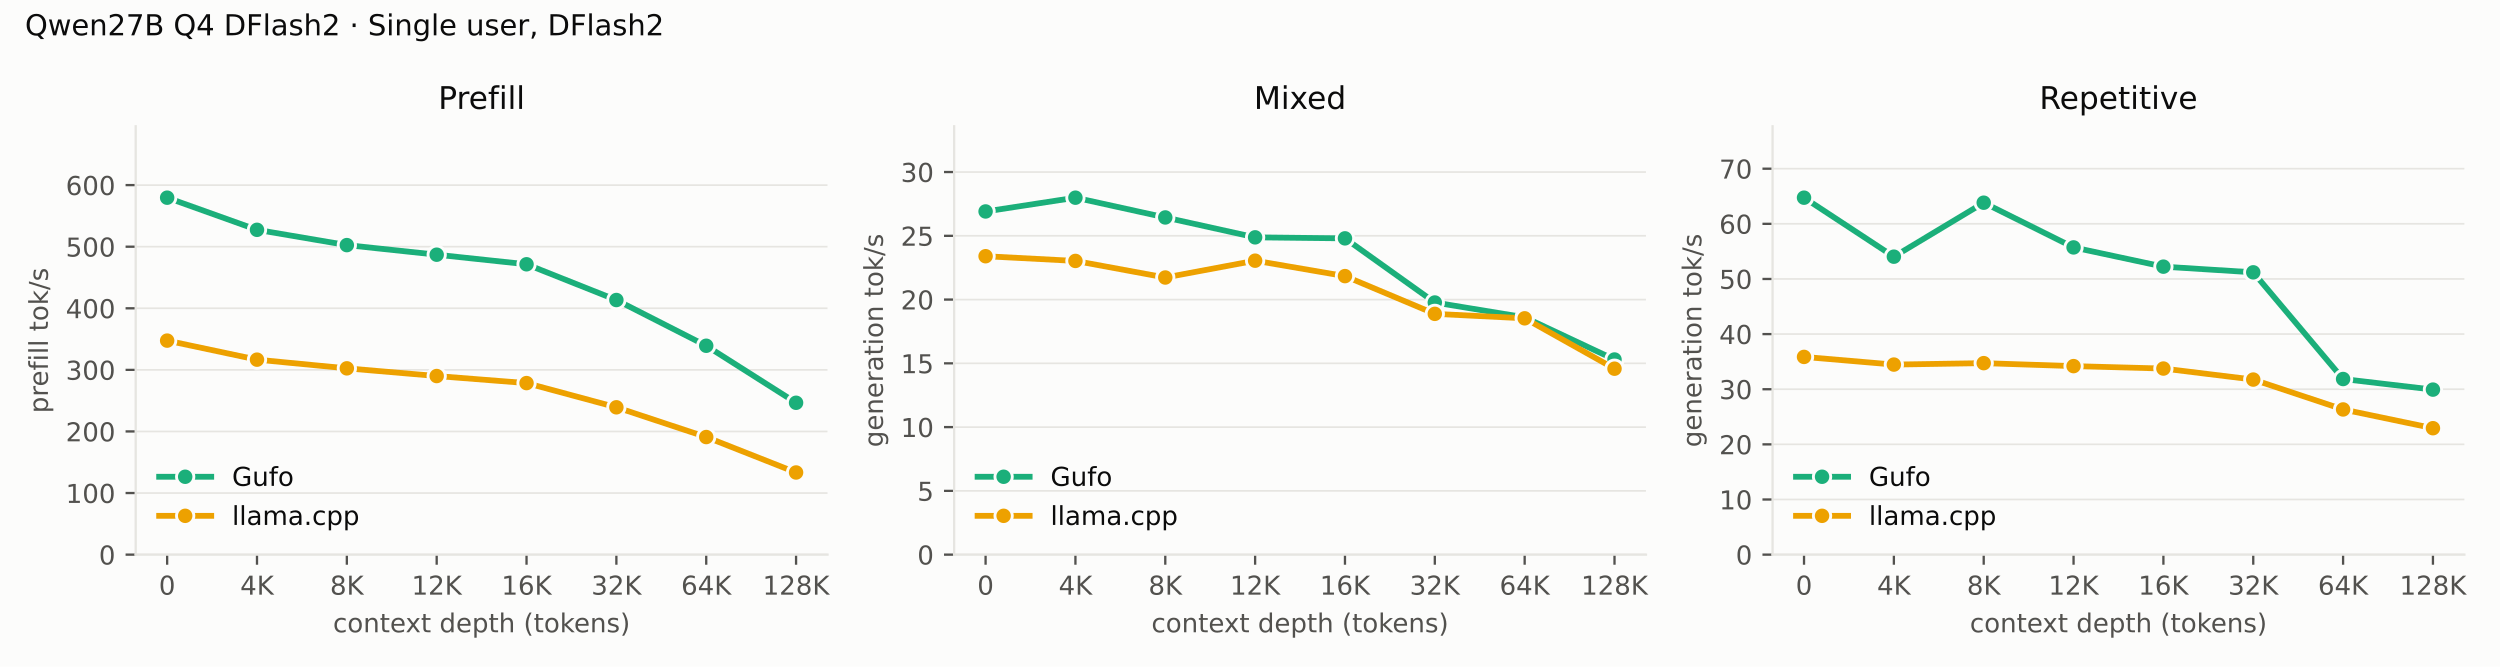
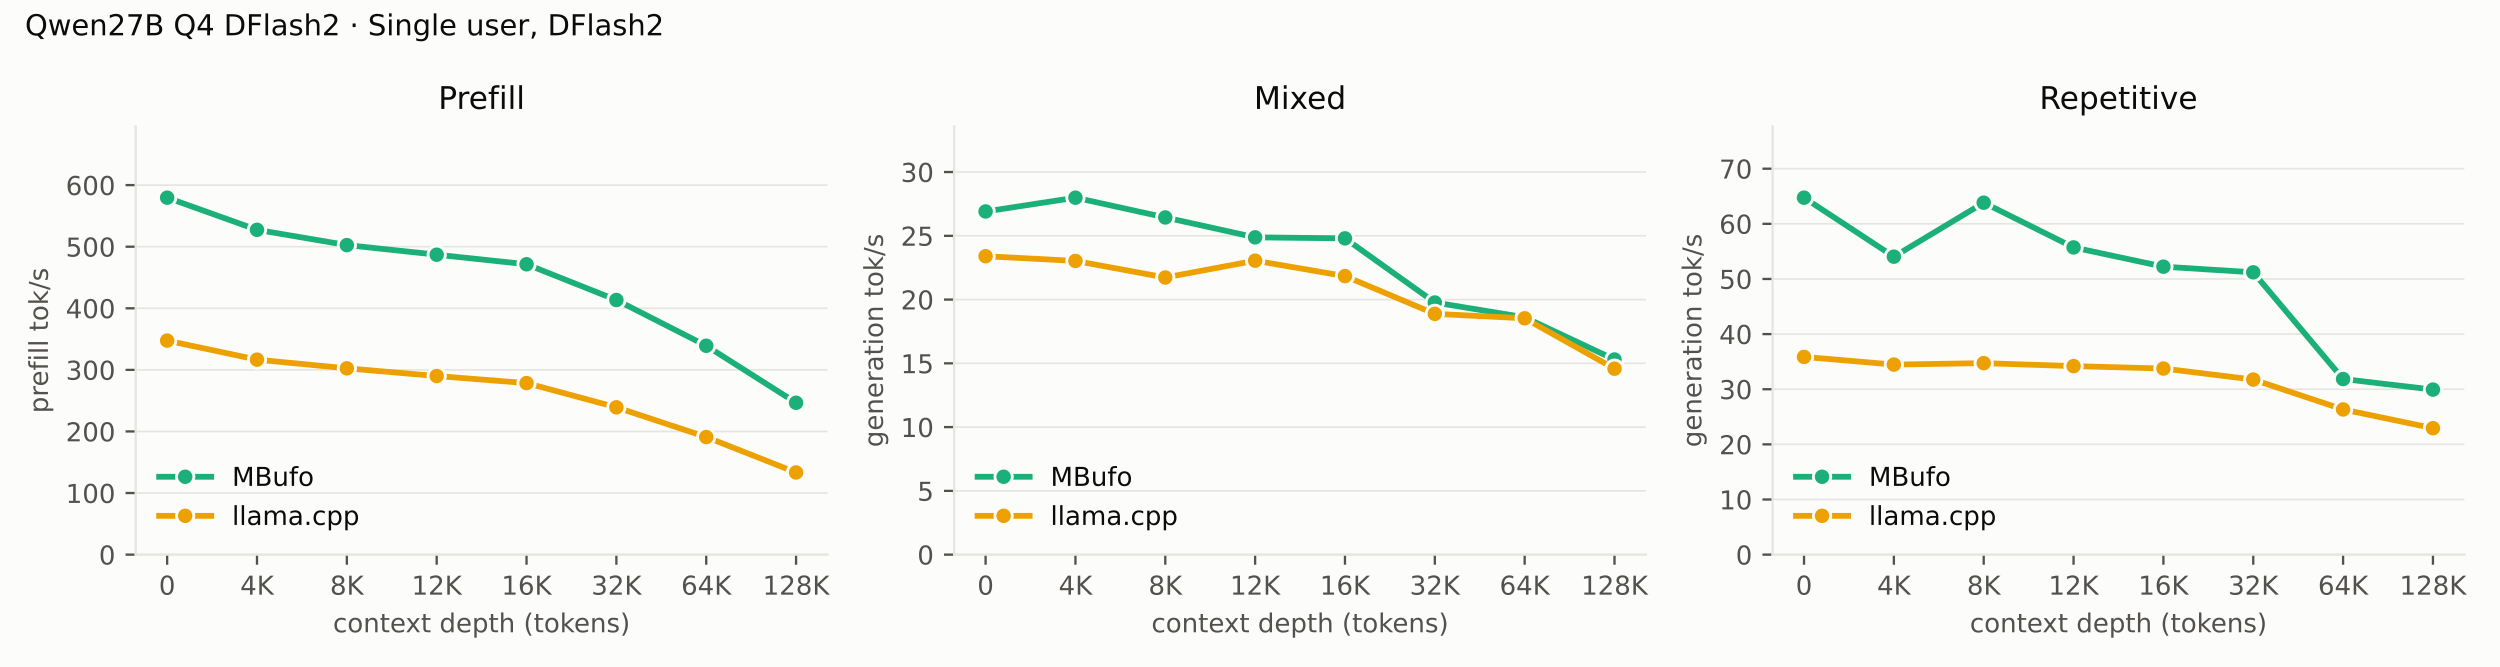
<svg xmlns="http://www.w3.org/2000/svg" xmlns:xlink="http://www.w3.org/1999/xlink" width="864pt" height="230.4pt" viewBox="0 0 864 230.4" version="1.1">
  <defs>
    <style type="text/css">*{stroke-linejoin: round; stroke-linecap: butt}</style>
  </defs>
  <g id="figure_1">
    <g id="patch_1">
      <path d="M 0 230.4 L 864 230.4 L 864 0 L 0 0 z " style="fill: #fcfcfb" />
    </g>
    <g id="axes_1">
      <g id="patch_2">
        <path d="M 46.899 191.679 L 285.989 191.679 L 285.989 43.647 L 46.899 43.647 z " style="fill: #fcfcfb" />
      </g>
      <g id="matplotlib.axis_1">
        <g id="xtick_1">
          <g id="line2d_1">
            <defs>
              <path id="m1ebf051f68" d="M 0 0 L 0 3.5 " style="stroke: #52514e; stroke-width: 0.8" />
            </defs>
            <g>
              <use xlink:href="#m1ebf051f68" x="57.767" y="191.679" style="fill: #52514e; stroke: #52514e; stroke-width: 0.8" />
            </g>
          </g>
          <g id="text_1">
            <text style="font-size: 9px; font-family: 'DejaVu Sans', 'Bitstream Vera Sans', 'Computer Modern Sans Serif', 'Lucida Grande', 'Verdana', 'Geneva', 'Lucid', 'Arial', 'Helvetica', 'Avant Garde', sans-serif; text-anchor: middle; fill: #52514e" x="57.767" y="205.517" transform="rotate(-0 57.76716 205.5172)">0</text>
          </g>
        </g>
        <g id="xtick_2">
          <g id="line2d_2">
            <g>
              <use xlink:href="#m1ebf051f68" x="88.818" y="191.679" style="fill: #52514e; stroke: #52514e; stroke-width: 0.8" />
            </g>
          </g>
          <g id="text_2">
            <text style="font-size: 9px; font-family: 'DejaVu Sans', 'Bitstream Vera Sans', 'Computer Modern Sans Serif', 'Lucida Grande', 'Verdana', 'Geneva', 'Lucid', 'Arial', 'Helvetica', 'Avant Garde', sans-serif; text-anchor: middle; fill: #52514e" x="88.818" y="205.517" transform="rotate(-0 88.81775 205.5172)">4K</text>
          </g>
        </g>
        <g id="xtick_3">
          <g id="line2d_3">
            <g>
              <use xlink:href="#m1ebf051f68" x="119.868" y="191.679" style="fill: #52514e; stroke: #52514e; stroke-width: 0.8" />
            </g>
          </g>
          <g id="text_3">
            <text style="font-size: 9px; font-family: 'DejaVu Sans', 'Bitstream Vera Sans', 'Computer Modern Sans Serif', 'Lucida Grande', 'Verdana', 'Geneva', 'Lucid', 'Arial', 'Helvetica', 'Avant Garde', sans-serif; text-anchor: middle; fill: #52514e" x="119.868" y="205.517" transform="rotate(-0 119.8683 205.5172)">8K</text>
          </g>
        </g>
        <g id="xtick_4">
          <g id="line2d_4">
            <g>
              <use xlink:href="#m1ebf051f68" x="150.919" y="191.679" style="fill: #52514e; stroke: #52514e; stroke-width: 0.8" />
            </g>
          </g>
          <g id="text_4">
            <text style="font-size: 9px; font-family: 'DejaVu Sans', 'Bitstream Vera Sans', 'Computer Modern Sans Serif', 'Lucida Grande', 'Verdana', 'Geneva', 'Lucid', 'Arial', 'Helvetica', 'Avant Garde', sans-serif; text-anchor: middle; fill: #52514e" x="150.919" y="205.517" transform="rotate(-0 150.9189 205.5172)">12K</text>
          </g>
        </g>
        <g id="xtick_5">
          <g id="line2d_5">
            <g>
              <use xlink:href="#m1ebf051f68" x="181.97" y="191.679" style="fill: #52514e; stroke: #52514e; stroke-width: 0.8" />
            </g>
          </g>
          <g id="text_5">
            <text style="font-size: 9px; font-family: 'DejaVu Sans', 'Bitstream Vera Sans', 'Computer Modern Sans Serif', 'Lucida Grande', 'Verdana', 'Geneva', 'Lucid', 'Arial', 'Helvetica', 'Avant Garde', sans-serif; text-anchor: middle; fill: #52514e" x="181.97" y="205.517" transform="rotate(-0 181.9695 205.5172)">16K</text>
          </g>
        </g>
        <g id="xtick_6">
          <g id="line2d_6">
            <g>
              <use xlink:href="#m1ebf051f68" x="213.02" y="191.679" style="fill: #52514e; stroke: #52514e; stroke-width: 0.8" />
            </g>
          </g>
          <g id="text_6">
            <text style="font-size: 9px; font-family: 'DejaVu Sans', 'Bitstream Vera Sans', 'Computer Modern Sans Serif', 'Lucida Grande', 'Verdana', 'Geneva', 'Lucid', 'Arial', 'Helvetica', 'Avant Garde', sans-serif; text-anchor: middle; fill: #52514e" x="213.02" y="205.517" transform="rotate(-0 213.0201 205.5172)">32K</text>
          </g>
        </g>
        <g id="xtick_7">
          <g id="line2d_7">
            <g>
              <use xlink:href="#m1ebf051f68" x="244.071" y="191.679" style="fill: #52514e; stroke: #52514e; stroke-width: 0.8" />
            </g>
          </g>
          <g id="text_7">
            <text style="font-size: 9px; font-family: 'DejaVu Sans', 'Bitstream Vera Sans', 'Computer Modern Sans Serif', 'Lucida Grande', 'Verdana', 'Geneva', 'Lucid', 'Arial', 'Helvetica', 'Avant Garde', sans-serif; text-anchor: middle; fill: #52514e" x="244.071" y="205.517" transform="rotate(-0 244.0707 205.5172)">64K</text>
          </g>
        </g>
        <g id="xtick_8">
          <g id="line2d_8">
            <g>
              <use xlink:href="#m1ebf051f68" x="275.121" y="191.679" style="fill: #52514e; stroke: #52514e; stroke-width: 0.8" />
            </g>
          </g>
          <g id="text_8">
            <text style="font-size: 9px; font-family: 'DejaVu Sans', 'Bitstream Vera Sans', 'Computer Modern Sans Serif', 'Lucida Grande', 'Verdana', 'Geneva', 'Lucid', 'Arial', 'Helvetica', 'Avant Garde', sans-serif; text-anchor: middle; fill: #52514e" x="275.121" y="205.517" transform="rotate(-0 275.1213 205.5172)">128K</text>
          </g>
        </g>
        <g id="text_9">
          <text style="font-size: 9px; font-family: 'DejaVu Sans', 'Bitstream Vera Sans', 'Computer Modern Sans Serif', 'Lucida Grande', 'Verdana', 'Geneva', 'Lucid', 'Arial', 'Helvetica', 'Avant Garde', sans-serif; text-anchor: middle; fill: #52514e" x="166.444" y="218.518" transform="rotate(-0 166.4442 218.5179)">context depth (tokens)</text>
        </g>
      </g>
      <g id="matplotlib.axis_2">
        <g id="ytick_1">
          <g id="line2d_9">
            <path d="M 46.899 191.679 L 285.989 191.679 " clip-path="url(#p4c463f2a1f)" style="fill: none; stroke: #e6e5e1; stroke-width: 0.6; stroke-linecap: square" />
          </g>
          <g id="line2d_10">
            <defs>
              <path id="m680e5b1e24" d="M 0 0 L -3.5 0 " style="stroke: #52514e; stroke-width: 0.8" />
            </defs>
            <g>
              <use xlink:href="#m680e5b1e24" x="46.899" y="191.679" style="fill: #52514e; stroke: #52514e; stroke-width: 0.8" />
            </g>
          </g>
          <g id="text_10">
            <text style="font-size: 9px; font-family: 'DejaVu Sans', 'Bitstream Vera Sans', 'Computer Modern Sans Serif', 'Lucida Grande', 'Verdana', 'Geneva', 'Lucid', 'Arial', 'Helvetica', 'Avant Garde', sans-serif; text-anchor: end; fill: #52514e" x="39.899" y="195.098" transform="rotate(-0 39.89945 195.0982)">0</text>
          </g>
        </g>
        <g id="ytick_2">
          <g id="line2d_11">
            <path d="M 46.899 170.395 L 285.989 170.395 " clip-path="url(#p4c463f2a1f)" style="fill: none; stroke: #e6e5e1; stroke-width: 0.6; stroke-linecap: square" />
          </g>
          <g id="line2d_12">
            <g>
              <use xlink:href="#m680e5b1e24" x="46.899" y="170.395" style="fill: #52514e; stroke: #52514e; stroke-width: 0.8" />
            </g>
          </g>
          <g id="text_11">
            <text style="font-size: 9px; font-family: 'DejaVu Sans', 'Bitstream Vera Sans', 'Computer Modern Sans Serif', 'Lucida Grande', 'Verdana', 'Geneva', 'Lucid', 'Arial', 'Helvetica', 'Avant Garde', sans-serif; text-anchor: end; fill: #52514e" x="39.899" y="173.814" transform="rotate(-0 39.89945 173.8138)">100</text>
          </g>
        </g>
        <g id="ytick_3">
          <g id="line2d_13">
            <path d="M 46.899 149.11 L 285.989 149.11 " clip-path="url(#p4c463f2a1f)" style="fill: none; stroke: #e6e5e1; stroke-width: 0.6; stroke-linecap: square" />
          </g>
          <g id="line2d_14">
            <g>
              <use xlink:href="#m680e5b1e24" x="46.899" y="149.11" style="fill: #52514e; stroke: #52514e; stroke-width: 0.8" />
            </g>
          </g>
          <g id="text_12">
            <text style="font-size: 9px; font-family: 'DejaVu Sans', 'Bitstream Vera Sans', 'Computer Modern Sans Serif', 'Lucida Grande', 'Verdana', 'Geneva', 'Lucid', 'Arial', 'Helvetica', 'Avant Garde', sans-serif; text-anchor: end; fill: #52514e" x="39.899" y="152.529" transform="rotate(-0 39.89945 152.5294)">200</text>
          </g>
        </g>
        <g id="ytick_4">
          <g id="line2d_15">
            <path d="M 46.899 127.826 L 285.989 127.826 " clip-path="url(#p4c463f2a1f)" style="fill: none; stroke: #e6e5e1; stroke-width: 0.6; stroke-linecap: square" />
          </g>
          <g id="line2d_16">
            <g>
              <use xlink:href="#m680e5b1e24" x="46.899" y="127.826" style="fill: #52514e; stroke: #52514e; stroke-width: 0.8" />
            </g>
          </g>
          <g id="text_13">
            <text style="font-size: 9px; font-family: 'DejaVu Sans', 'Bitstream Vera Sans', 'Computer Modern Sans Serif', 'Lucida Grande', 'Verdana', 'Geneva', 'Lucid', 'Arial', 'Helvetica', 'Avant Garde', sans-serif; text-anchor: end; fill: #52514e" x="39.899" y="131.245" transform="rotate(-0 39.89945 131.245)">300</text>
          </g>
        </g>
        <g id="ytick_5">
          <g id="line2d_17">
            <path d="M 46.899 106.542 L 285.989 106.542 " clip-path="url(#p4c463f2a1f)" style="fill: none; stroke: #e6e5e1; stroke-width: 0.6; stroke-linecap: square" />
          </g>
          <g id="line2d_18">
            <g>
              <use xlink:href="#m680e5b1e24" x="46.899" y="106.542" style="fill: #52514e; stroke: #52514e; stroke-width: 0.8" />
            </g>
          </g>
          <g id="text_14">
            <text style="font-size: 9px; font-family: 'DejaVu Sans', 'Bitstream Vera Sans', 'Computer Modern Sans Serif', 'Lucida Grande', 'Verdana', 'Geneva', 'Lucid', 'Arial', 'Helvetica', 'Avant Garde', sans-serif; text-anchor: end; fill: #52514e" x="39.899" y="109.961" transform="rotate(-0 39.89945 109.9606)">400</text>
          </g>
        </g>
        <g id="ytick_6">
          <g id="line2d_19">
            <path d="M 46.899 85.257 L 285.989 85.257 " clip-path="url(#p4c463f2a1f)" style="fill: none; stroke: #e6e5e1; stroke-width: 0.6; stroke-linecap: square" />
          </g>
          <g id="line2d_20">
            <g>
              <use xlink:href="#m680e5b1e24" x="46.899" y="85.257" style="fill: #52514e; stroke: #52514e; stroke-width: 0.8" />
            </g>
          </g>
          <g id="text_15">
            <text style="font-size: 9px; font-family: 'DejaVu Sans', 'Bitstream Vera Sans', 'Computer Modern Sans Serif', 'Lucida Grande', 'Verdana', 'Geneva', 'Lucid', 'Arial', 'Helvetica', 'Avant Garde', sans-serif; text-anchor: end; fill: #52514e" x="39.899" y="88.676" transform="rotate(-0 39.89945 88.6762)">500</text>
          </g>
        </g>
        <g id="ytick_7">
          <g id="line2d_21">
            <path d="M 46.899 63.973 L 285.989 63.973 " clip-path="url(#p4c463f2a1f)" style="fill: none; stroke: #e6e5e1; stroke-width: 0.6; stroke-linecap: square" />
          </g>
          <g id="line2d_22">
            <g>
              <use xlink:href="#m680e5b1e24" x="46.899" y="63.973" style="fill: #52514e; stroke: #52514e; stroke-width: 0.8" />
            </g>
          </g>
          <g id="text_16">
            <text style="font-size: 9px; font-family: 'DejaVu Sans', 'Bitstream Vera Sans', 'Computer Modern Sans Serif', 'Lucida Grande', 'Verdana', 'Geneva', 'Lucid', 'Arial', 'Helvetica', 'Avant Garde', sans-serif; text-anchor: end; fill: #52514e" x="39.899" y="67.392" transform="rotate(-0 39.89945 67.3918)">600</text>
          </g>
        </g>
        <g id="text_17">
          <text style="font-size: 9px; font-family: 'DejaVu Sans', 'Bitstream Vera Sans', 'Computer Modern Sans Serif', 'Lucida Grande', 'Verdana', 'Geneva', 'Lucid', 'Arial', 'Helvetica', 'Avant Garde', sans-serif; text-anchor: middle; fill: #52514e" x="16.559" y="117.663" transform="rotate(-90 16.55859 117.6632)">prefill tok/s</text>
        </g>
      </g>
      <g id="line2d_23">
        <path d="M 57.767 68.319 L 88.818 79.427 L 119.868 84.71 L 150.919 88.024 L 181.97 91.336 L 213.02 103.687 L 244.071 119.493 L 275.121 139.2 " clip-path="url(#p4c463f2a1f)" style="fill: none; stroke: #1baf7a; stroke-width: 2; stroke-linecap: square" />
        <defs>
          <path id="m52f97da8ad" d="M 0 3 C 0.796 3 1.559 2.684 2.121 2.121 C 2.684 1.559 3 0.796 3 0 C 3 -0.796 2.684 -1.559 2.121 -2.121 C 1.559 -2.684 0.796 -3 0 -3 C -0.796 -3 -1.559 -2.684 -2.121 -2.121 C -2.684 -1.559 -3 -0.796 -3 0 C -3 0.796 -2.684 1.559 -2.121 2.121 C -1.559 2.684 -0.796 3 0 3 z " style="stroke: #fcfcfb" />
        </defs>
        <g clip-path="url(#p4c463f2a1f)">
          <use xlink:href="#m52f97da8ad" x="57.767" y="68.319" style="fill: #1baf7a; stroke: #fcfcfb" />
          <use xlink:href="#m52f97da8ad" x="88.818" y="79.427" style="fill: #1baf7a; stroke: #fcfcfb" />
          <use xlink:href="#m52f97da8ad" x="119.868" y="84.71" style="fill: #1baf7a; stroke: #fcfcfb" />
          <use xlink:href="#m52f97da8ad" x="150.919" y="88.024" style="fill: #1baf7a; stroke: #fcfcfb" />
          <use xlink:href="#m52f97da8ad" x="181.97" y="91.336" style="fill: #1baf7a; stroke: #fcfcfb" />
          <use xlink:href="#m52f97da8ad" x="213.02" y="103.687" style="fill: #1baf7a; stroke: #fcfcfb" />
          <use xlink:href="#m52f97da8ad" x="244.071" y="119.493" style="fill: #1baf7a; stroke: #fcfcfb" />
          <use xlink:href="#m52f97da8ad" x="275.121" y="139.2" style="fill: #1baf7a; stroke: #fcfcfb" />
        </g>
      </g>
      <g id="line2d_24">
        <path d="M 57.767 117.714 L 88.818 124.297 L 119.868 127.3 L 150.919 129.959 L 181.97 132.396 L 213.02 140.765 L 244.071 151.043 L 275.121 163.292 " clip-path="url(#p4c463f2a1f)" style="fill: none; stroke: #eda100; stroke-width: 2; stroke-linecap: square" />
        <defs>
          <path id="mb9ac056d34" d="M 0 3 C 0.796 3 1.559 2.684 2.121 2.121 C 2.684 1.559 3 0.796 3 0 C 3 -0.796 2.684 -1.559 2.121 -2.121 C 1.559 -2.684 0.796 -3 0 -3 C -0.796 -3 -1.559 -2.684 -2.121 -2.121 C -2.684 -1.559 -3 -0.796 -3 0 C -3 0.796 -2.684 1.559 -2.121 2.121 C -1.559 2.684 -0.796 3 0 3 z " style="stroke: #fcfcfb" />
        </defs>
        <g clip-path="url(#p4c463f2a1f)">
          <use xlink:href="#mb9ac056d34" x="57.767" y="117.714" style="fill: #eda100; stroke: #fcfcfb" />
          <use xlink:href="#mb9ac056d34" x="88.818" y="124.297" style="fill: #eda100; stroke: #fcfcfb" />
          <use xlink:href="#mb9ac056d34" x="119.868" y="127.3" style="fill: #eda100; stroke: #fcfcfb" />
          <use xlink:href="#mb9ac056d34" x="150.919" y="129.959" style="fill: #eda100; stroke: #fcfcfb" />
          <use xlink:href="#mb9ac056d34" x="181.97" y="132.396" style="fill: #eda100; stroke: #fcfcfb" />
          <use xlink:href="#mb9ac056d34" x="213.02" y="140.765" style="fill: #eda100; stroke: #fcfcfb" />
          <use xlink:href="#mb9ac056d34" x="244.071" y="151.043" style="fill: #eda100; stroke: #fcfcfb" />
          <use xlink:href="#mb9ac056d34" x="275.121" y="163.292" style="fill: #eda100; stroke: #fcfcfb" />
        </g>
      </g>
      <g id="patch_3">
        <path d="M 46.899 191.679 L 46.899 43.647 " style="fill: none; stroke: #e6e5e1; stroke-width: 0.8; stroke-linejoin: miter; stroke-linecap: square" />
      </g>
      <g id="patch_4">
        <path d="M 46.899 191.679 L 285.989 191.679 " style="fill: none; stroke: #e6e5e1; stroke-width: 0.8; stroke-linejoin: miter; stroke-linecap: square" />
      </g>
      <g id="text_18">
        <text style="font-size: 10.8px; font-family: 'DejaVu Sans', 'Bitstream Vera Sans', 'Computer Modern Sans Serif', 'Lucida Grande', 'Verdana', 'Geneva', 'Lucid', 'Arial', 'Helvetica', 'Avant Garde', sans-serif; text-anchor: middle; fill: #0b0b0b" x="166.444" y="37.647" transform="rotate(-0 166.4442 37.64709)">Prefill</text>
      </g>
      <g id="legend_1">
        <g id="line2d_25">
          <path d="M 54.999 164.766 L 63.999 164.766 L 72.999 164.766 " style="fill: none; stroke: #1baf7a; stroke-width: 2; stroke-linecap: square" />
          <g>
            <use xlink:href="#m52f97da8ad" x="63.999" y="164.766" style="fill: #1baf7a; stroke: #fcfcfb" />
          </g>
        </g>
        <g id="text_19">
-           <text style="font-size: 9px; font-family: 'DejaVu Sans', 'Bitstream Vera Sans', 'Computer Modern Sans Serif', 'Lucida Grande', 'Verdana', 'Geneva', 'Lucid', 'Arial', 'Helvetica', 'Avant Garde', sans-serif; text-anchor: start; fill: #0b0b0b" x="80.199" y="167.916" transform="rotate(-0 80.19945 167.9165)">Gufo</text>
+           <text style="font-size: 9px; font-family: 'DejaVu Sans', 'Bitstream Vera Sans', 'Computer Modern Sans Serif', 'Lucida Grande', 'Verdana', 'Geneva', 'Lucid', 'Arial', 'Helvetica', 'Avant Garde', sans-serif; text-anchor: start; fill: #0b0b0b" x="80.199" y="167.916" transform="rotate(-0 80.19945 167.9165)">MBufo</text>
        </g>
        <g id="line2d_26">
          <path d="M 54.999 178.267 L 63.999 178.267 L 72.999 178.267 " style="fill: none; stroke: #eda100; stroke-width: 2; stroke-linecap: square" />
          <g>
            <use xlink:href="#mb9ac056d34" x="63.999" y="178.267" style="fill: #eda100; stroke: #fcfcfb" />
          </g>
        </g>
        <g id="text_20">
          <text style="font-size: 9px; font-family: 'DejaVu Sans', 'Bitstream Vera Sans', 'Computer Modern Sans Serif', 'Lucida Grande', 'Verdana', 'Geneva', 'Lucid', 'Arial', 'Helvetica', 'Avant Garde', sans-serif; text-anchor: start; fill: #0b0b0b" x="80.199" y="181.417" transform="rotate(-0 80.19945 181.4172)">llama.cpp</text>
        </g>
      </g>
    </g>
    <g id="axes_2">
      <g id="patch_5">
        <path d="M 329.751 191.679 L 568.84 191.679 L 568.84 43.647 L 329.751 43.647 z " style="fill: #fcfcfb" />
      </g>
      <g id="matplotlib.axis_3">
        <g id="xtick_9">
          <g id="line2d_27">
            <g>
              <use xlink:href="#m1ebf051f68" x="340.618" y="191.679" style="fill: #52514e; stroke: #52514e; stroke-width: 0.8" />
            </g>
          </g>
          <g id="text_21">
            <text style="font-size: 9px; font-family: 'DejaVu Sans', 'Bitstream Vera Sans', 'Computer Modern Sans Serif', 'Lucida Grande', 'Verdana', 'Geneva', 'Lucid', 'Arial', 'Helvetica', 'Avant Garde', sans-serif; text-anchor: middle; fill: #52514e" x="340.618" y="205.517" transform="rotate(-0 340.6184 205.5172)">0</text>
          </g>
        </g>
        <g id="xtick_10">
          <g id="line2d_28">
            <g>
              <use xlink:href="#m1ebf051f68" x="371.669" y="191.679" style="fill: #52514e; stroke: #52514e; stroke-width: 0.8" />
            </g>
          </g>
          <g id="text_22">
            <text style="font-size: 9px; font-family: 'DejaVu Sans', 'Bitstream Vera Sans', 'Computer Modern Sans Serif', 'Lucida Grande', 'Verdana', 'Geneva', 'Lucid', 'Arial', 'Helvetica', 'Avant Garde', sans-serif; text-anchor: middle; fill: #52514e" x="371.669" y="205.517" transform="rotate(-0 371.669 205.5172)">4K</text>
          </g>
        </g>
        <g id="xtick_11">
          <g id="line2d_29">
            <g>
              <use xlink:href="#m1ebf051f68" x="402.72" y="191.679" style="fill: #52514e; stroke: #52514e; stroke-width: 0.8" />
            </g>
          </g>
          <g id="text_23">
            <text style="font-size: 9px; font-family: 'DejaVu Sans', 'Bitstream Vera Sans', 'Computer Modern Sans Serif', 'Lucida Grande', 'Verdana', 'Geneva', 'Lucid', 'Arial', 'Helvetica', 'Avant Garde', sans-serif; text-anchor: middle; fill: #52514e" x="402.72" y="205.517" transform="rotate(-0 402.7196 205.5172)">8K</text>
          </g>
        </g>
        <g id="xtick_12">
          <g id="line2d_30">
            <g>
              <use xlink:href="#m1ebf051f68" x="433.77" y="191.679" style="fill: #52514e; stroke: #52514e; stroke-width: 0.8" />
            </g>
          </g>
          <g id="text_24">
            <text style="font-size: 9px; font-family: 'DejaVu Sans', 'Bitstream Vera Sans', 'Computer Modern Sans Serif', 'Lucida Grande', 'Verdana', 'Geneva', 'Lucid', 'Arial', 'Helvetica', 'Avant Garde', sans-serif; text-anchor: middle; fill: #52514e" x="433.77" y="205.517" transform="rotate(-0 433.7702 205.5172)">12K</text>
          </g>
        </g>
        <g id="xtick_13">
          <g id="line2d_31">
            <g>
              <use xlink:href="#m1ebf051f68" x="464.821" y="191.679" style="fill: #52514e; stroke: #52514e; stroke-width: 0.8" />
            </g>
          </g>
          <g id="text_25">
            <text style="font-size: 9px; font-family: 'DejaVu Sans', 'Bitstream Vera Sans', 'Computer Modern Sans Serif', 'Lucida Grande', 'Verdana', 'Geneva', 'Lucid', 'Arial', 'Helvetica', 'Avant Garde', sans-serif; text-anchor: middle; fill: #52514e" x="464.821" y="205.517" transform="rotate(-0 464.8208 205.5172)">16K</text>
          </g>
        </g>
        <g id="xtick_14">
          <g id="line2d_32">
            <g>
              <use xlink:href="#m1ebf051f68" x="495.871" y="191.679" style="fill: #52514e; stroke: #52514e; stroke-width: 0.8" />
            </g>
          </g>
          <g id="text_26">
            <text style="font-size: 9px; font-family: 'DejaVu Sans', 'Bitstream Vera Sans', 'Computer Modern Sans Serif', 'Lucida Grande', 'Verdana', 'Geneva', 'Lucid', 'Arial', 'Helvetica', 'Avant Garde', sans-serif; text-anchor: middle; fill: #52514e" x="495.871" y="205.517" transform="rotate(-0 495.8713 205.5172)">32K</text>
          </g>
        </g>
        <g id="xtick_15">
          <g id="line2d_33">
            <g>
              <use xlink:href="#m1ebf051f68" x="526.922" y="191.679" style="fill: #52514e; stroke: #52514e; stroke-width: 0.8" />
            </g>
          </g>
          <g id="text_27">
            <text style="font-size: 9px; font-family: 'DejaVu Sans', 'Bitstream Vera Sans', 'Computer Modern Sans Serif', 'Lucida Grande', 'Verdana', 'Geneva', 'Lucid', 'Arial', 'Helvetica', 'Avant Garde', sans-serif; text-anchor: middle; fill: #52514e" x="526.922" y="205.517" transform="rotate(-0 526.9219 205.5172)">64K</text>
          </g>
        </g>
        <g id="xtick_16">
          <g id="line2d_34">
            <g>
              <use xlink:href="#m1ebf051f68" x="557.973" y="191.679" style="fill: #52514e; stroke: #52514e; stroke-width: 0.8" />
            </g>
          </g>
          <g id="text_28">
            <text style="font-size: 9px; font-family: 'DejaVu Sans', 'Bitstream Vera Sans', 'Computer Modern Sans Serif', 'Lucida Grande', 'Verdana', 'Geneva', 'Lucid', 'Arial', 'Helvetica', 'Avant Garde', sans-serif; text-anchor: middle; fill: #52514e" x="557.973" y="205.517" transform="rotate(-0 557.9725 205.5172)">128K</text>
          </g>
        </g>
        <g id="text_29">
          <text style="font-size: 9px; font-family: 'DejaVu Sans', 'Bitstream Vera Sans', 'Computer Modern Sans Serif', 'Lucida Grande', 'Verdana', 'Geneva', 'Lucid', 'Arial', 'Helvetica', 'Avant Garde', sans-serif; text-anchor: middle; fill: #52514e" x="449.295" y="218.518" transform="rotate(-0 449.2955 218.5179)">context depth (tokens)</text>
        </g>
      </g>
      <g id="matplotlib.axis_4">
        <g id="ytick_8">
          <g id="line2d_35">
            <path d="M 329.751 191.679 L 568.84 191.679 " clip-path="url(#p46da4cdffc)" style="fill: none; stroke: #e6e5e1; stroke-width: 0.6; stroke-linecap: square" />
          </g>
          <g id="line2d_36">
            <g>
              <use xlink:href="#m680e5b1e24" x="329.751" y="191.679" style="fill: #52514e; stroke: #52514e; stroke-width: 0.8" />
            </g>
          </g>
          <g id="text_30">
            <text style="font-size: 9px; font-family: 'DejaVu Sans', 'Bitstream Vera Sans', 'Computer Modern Sans Serif', 'Lucida Grande', 'Verdana', 'Geneva', 'Lucid', 'Arial', 'Helvetica', 'Avant Garde', sans-serif; text-anchor: end; fill: #52514e" x="322.751" y="195.098" transform="rotate(-0 322.7507 195.0982)">0</text>
          </g>
        </g>
        <g id="ytick_9">
          <g id="line2d_37">
            <path d="M 329.751 169.643 L 568.84 169.643 " clip-path="url(#p46da4cdffc)" style="fill: none; stroke: #e6e5e1; stroke-width: 0.6; stroke-linecap: square" />
          </g>
          <g id="line2d_38">
            <g>
              <use xlink:href="#m680e5b1e24" x="329.751" y="169.643" style="fill: #52514e; stroke: #52514e; stroke-width: 0.8" />
            </g>
          </g>
          <g id="text_31">
            <text style="font-size: 9px; font-family: 'DejaVu Sans', 'Bitstream Vera Sans', 'Computer Modern Sans Serif', 'Lucida Grande', 'Verdana', 'Geneva', 'Lucid', 'Arial', 'Helvetica', 'Avant Garde', sans-serif; text-anchor: end; fill: #52514e" x="322.751" y="173.062" transform="rotate(-0 322.7507 173.0618)">5</text>
          </g>
        </g>
        <g id="ytick_10">
          <g id="line2d_39">
            <path d="M 329.751 147.606 L 568.84 147.606 " clip-path="url(#p46da4cdffc)" style="fill: none; stroke: #e6e5e1; stroke-width: 0.6; stroke-linecap: square" />
          </g>
          <g id="line2d_40">
            <g>
              <use xlink:href="#m680e5b1e24" x="329.751" y="147.606" style="fill: #52514e; stroke: #52514e; stroke-width: 0.8" />
            </g>
          </g>
          <g id="text_32">
            <text style="font-size: 9px; font-family: 'DejaVu Sans', 'Bitstream Vera Sans', 'Computer Modern Sans Serif', 'Lucida Grande', 'Verdana', 'Geneva', 'Lucid', 'Arial', 'Helvetica', 'Avant Garde', sans-serif; text-anchor: end; fill: #52514e" x="322.751" y="151.025" transform="rotate(-0 322.7507 151.0253)">10</text>
          </g>
        </g>
        <g id="ytick_11">
          <g id="line2d_41">
            <path d="M 329.751 125.57 L 568.84 125.57 " clip-path="url(#p46da4cdffc)" style="fill: none; stroke: #e6e5e1; stroke-width: 0.6; stroke-linecap: square" />
          </g>
          <g id="line2d_42">
            <g>
              <use xlink:href="#m680e5b1e24" x="329.751" y="125.57" style="fill: #52514e; stroke: #52514e; stroke-width: 0.8" />
            </g>
          </g>
          <g id="text_33">
            <text style="font-size: 9px; font-family: 'DejaVu Sans', 'Bitstream Vera Sans', 'Computer Modern Sans Serif', 'Lucida Grande', 'Verdana', 'Geneva', 'Lucid', 'Arial', 'Helvetica', 'Avant Garde', sans-serif; text-anchor: end; fill: #52514e" x="322.751" y="128.989" transform="rotate(-0 322.7507 128.9888)">15</text>
          </g>
        </g>
        <g id="ytick_12">
          <g id="line2d_43">
            <path d="M 329.751 103.533 L 568.84 103.533 " clip-path="url(#p46da4cdffc)" style="fill: none; stroke: #e6e5e1; stroke-width: 0.6; stroke-linecap: square" />
          </g>
          <g id="line2d_44">
            <g>
              <use xlink:href="#m680e5b1e24" x="329.751" y="103.533" style="fill: #52514e; stroke: #52514e; stroke-width: 0.8" />
            </g>
          </g>
          <g id="text_34">
            <text style="font-size: 9px; font-family: 'DejaVu Sans', 'Bitstream Vera Sans', 'Computer Modern Sans Serif', 'Lucida Grande', 'Verdana', 'Geneva', 'Lucid', 'Arial', 'Helvetica', 'Avant Garde', sans-serif; text-anchor: end; fill: #52514e" x="322.751" y="106.952" transform="rotate(-0 322.7507 106.9524)">20</text>
          </g>
        </g>
        <g id="ytick_13">
          <g id="line2d_45">
            <path d="M 329.751 81.497 L 568.84 81.497 " clip-path="url(#p46da4cdffc)" style="fill: none; stroke: #e6e5e1; stroke-width: 0.6; stroke-linecap: square" />
          </g>
          <g id="line2d_46">
            <g>
              <use xlink:href="#m680e5b1e24" x="329.751" y="81.497" style="fill: #52514e; stroke: #52514e; stroke-width: 0.8" />
            </g>
          </g>
          <g id="text_35">
            <text style="font-size: 9px; font-family: 'DejaVu Sans', 'Bitstream Vera Sans', 'Computer Modern Sans Serif', 'Lucida Grande', 'Verdana', 'Geneva', 'Lucid', 'Arial', 'Helvetica', 'Avant Garde', sans-serif; text-anchor: end; fill: #52514e" x="322.751" y="84.916" transform="rotate(-0 322.7507 84.91588)">25</text>
          </g>
        </g>
        <g id="ytick_14">
          <g id="line2d_47">
            <path d="M 329.751 59.46 L 568.84 59.46 " clip-path="url(#p46da4cdffc)" style="fill: none; stroke: #e6e5e1; stroke-width: 0.6; stroke-linecap: square" />
          </g>
          <g id="line2d_48">
            <g>
              <use xlink:href="#m680e5b1e24" x="329.751" y="59.46" style="fill: #52514e; stroke: #52514e; stroke-width: 0.8" />
            </g>
          </g>
          <g id="text_36">
            <text style="font-size: 9px; font-family: 'DejaVu Sans', 'Bitstream Vera Sans', 'Computer Modern Sans Serif', 'Lucida Grande', 'Verdana', 'Geneva', 'Lucid', 'Arial', 'Helvetica', 'Avant Garde', sans-serif; text-anchor: end; fill: #52514e" x="322.751" y="62.879" transform="rotate(-0 322.7507 62.87941)">30</text>
          </g>
        </g>
        <g id="text_37">
          <text style="font-size: 9px; font-family: 'DejaVu Sans', 'Bitstream Vera Sans', 'Computer Modern Sans Serif', 'Lucida Grande', 'Verdana', 'Geneva', 'Lucid', 'Arial', 'Helvetica', 'Avant Garde', sans-serif; text-anchor: middle; fill: #52514e" x="305.136" y="117.663" transform="rotate(-90 305.1361 117.6632)">generation tok/s</text>
        </g>
      </g>
      <g id="line2d_49">
        <path d="M 340.618 73.079 L 371.669 68.319 L 402.72 75.15 L 433.77 82.026 L 464.821 82.378 L 495.871 104.547 L 526.922 109.66 L 557.973 124.248 " clip-path="url(#p46da4cdffc)" style="fill: none; stroke: #1baf7a; stroke-width: 2; stroke-linecap: square" />
        <g clip-path="url(#p46da4cdffc)">
          <use xlink:href="#m52f97da8ad" x="340.618" y="73.079" style="fill: #1baf7a; stroke: #fcfcfb" />
          <use xlink:href="#m52f97da8ad" x="371.669" y="68.319" style="fill: #1baf7a; stroke: #fcfcfb" />
          <use xlink:href="#m52f97da8ad" x="402.72" y="75.15" style="fill: #1baf7a; stroke: #fcfcfb" />
          <use xlink:href="#m52f97da8ad" x="433.77" y="82.026" style="fill: #1baf7a; stroke: #fcfcfb" />
          <use xlink:href="#m52f97da8ad" x="464.821" y="82.378" style="fill: #1baf7a; stroke: #fcfcfb" />
          <use xlink:href="#m52f97da8ad" x="495.871" y="104.547" style="fill: #1baf7a; stroke: #fcfcfb" />
          <use xlink:href="#m52f97da8ad" x="526.922" y="109.66" style="fill: #1baf7a; stroke: #fcfcfb" />
          <use xlink:href="#m52f97da8ad" x="557.973" y="124.248" style="fill: #1baf7a; stroke: #fcfcfb" />
        </g>
      </g>
      <g id="line2d_50">
        <path d="M 340.618 88.549 L 371.669 90.179 L 402.72 95.909 L 433.77 90.091 L 464.821 95.424 L 495.871 108.47 L 526.922 110.012 L 557.973 127.421 " clip-path="url(#p46da4cdffc)" style="fill: none; stroke: #eda100; stroke-width: 2; stroke-linecap: square" />
        <g clip-path="url(#p46da4cdffc)">
          <use xlink:href="#mb9ac056d34" x="340.618" y="88.549" style="fill: #eda100; stroke: #fcfcfb" />
          <use xlink:href="#mb9ac056d34" x="371.669" y="90.179" style="fill: #eda100; stroke: #fcfcfb" />
          <use xlink:href="#mb9ac056d34" x="402.72" y="95.909" style="fill: #eda100; stroke: #fcfcfb" />
          <use xlink:href="#mb9ac056d34" x="433.77" y="90.091" style="fill: #eda100; stroke: #fcfcfb" />
          <use xlink:href="#mb9ac056d34" x="464.821" y="95.424" style="fill: #eda100; stroke: #fcfcfb" />
          <use xlink:href="#mb9ac056d34" x="495.871" y="108.47" style="fill: #eda100; stroke: #fcfcfb" />
          <use xlink:href="#mb9ac056d34" x="526.922" y="110.012" style="fill: #eda100; stroke: #fcfcfb" />
          <use xlink:href="#mb9ac056d34" x="557.973" y="127.421" style="fill: #eda100; stroke: #fcfcfb" />
        </g>
      </g>
      <g id="patch_6">
        <path d="M 329.751 191.679 L 329.751 43.647 " style="fill: none; stroke: #e6e5e1; stroke-width: 0.8; stroke-linejoin: miter; stroke-linecap: square" />
      </g>
      <g id="patch_7">
        <path d="M 329.751 191.679 L 568.84 191.679 " style="fill: none; stroke: #e6e5e1; stroke-width: 0.8; stroke-linejoin: miter; stroke-linecap: square" />
      </g>
      <g id="text_38">
        <text style="font-size: 10.8px; font-family: 'DejaVu Sans', 'Bitstream Vera Sans', 'Computer Modern Sans Serif', 'Lucida Grande', 'Verdana', 'Geneva', 'Lucid', 'Arial', 'Helvetica', 'Avant Garde', sans-serif; text-anchor: middle; fill: #0b0b0b" x="449.295" y="37.647" transform="rotate(-0 449.2955 37.64709)">Mixed</text>
      </g>
      <g id="legend_2">
        <g id="line2d_51">
          <path d="M 337.851 164.766 L 346.851 164.766 L 355.851 164.766 " style="fill: none; stroke: #1baf7a; stroke-width: 2; stroke-linecap: square" />
          <g>
            <use xlink:href="#m52f97da8ad" x="346.851" y="164.766" style="fill: #1baf7a; stroke: #fcfcfb" />
          </g>
        </g>
        <g id="text_39">
-           <text style="font-size: 9px; font-family: 'DejaVu Sans', 'Bitstream Vera Sans', 'Computer Modern Sans Serif', 'Lucida Grande', 'Verdana', 'Geneva', 'Lucid', 'Arial', 'Helvetica', 'Avant Garde', sans-serif; text-anchor: start; fill: #0b0b0b" x="363.051" y="167.916" transform="rotate(-0 363.0507 167.9165)">Gufo</text>
+           <text style="font-size: 9px; font-family: 'DejaVu Sans', 'Bitstream Vera Sans', 'Computer Modern Sans Serif', 'Lucida Grande', 'Verdana', 'Geneva', 'Lucid', 'Arial', 'Helvetica', 'Avant Garde', sans-serif; text-anchor: start; fill: #0b0b0b" x="363.051" y="167.916" transform="rotate(-0 363.0507 167.9165)">MBufo</text>
        </g>
        <g id="line2d_52">
          <path d="M 337.851 178.267 L 346.851 178.267 L 355.851 178.267 " style="fill: none; stroke: #eda100; stroke-width: 2; stroke-linecap: square" />
          <g>
            <use xlink:href="#mb9ac056d34" x="346.851" y="178.267" style="fill: #eda100; stroke: #fcfcfb" />
          </g>
        </g>
        <g id="text_40">
          <text style="font-size: 9px; font-family: 'DejaVu Sans', 'Bitstream Vera Sans', 'Computer Modern Sans Serif', 'Lucida Grande', 'Verdana', 'Geneva', 'Lucid', 'Arial', 'Helvetica', 'Avant Garde', sans-serif; text-anchor: start; fill: #0b0b0b" x="363.051" y="181.417" transform="rotate(-0 363.0507 181.4172)">llama.cpp</text>
        </g>
      </g>
    </g>
    <g id="axes_3">
      <g id="patch_8">
        <path d="M 612.602 191.679 L 851.691 191.679 L 851.691 43.647 L 612.602 43.647 z " style="fill: #fcfcfb" />
      </g>
      <g id="matplotlib.axis_5">
        <g id="xtick_17">
          <g id="line2d_53">
            <g>
              <use xlink:href="#m1ebf051f68" x="623.47" y="191.679" style="fill: #52514e; stroke: #52514e; stroke-width: 0.8" />
            </g>
          </g>
          <g id="text_41">
            <text style="font-size: 9px; font-family: 'DejaVu Sans', 'Bitstream Vera Sans', 'Computer Modern Sans Serif', 'Lucida Grande', 'Verdana', 'Geneva', 'Lucid', 'Arial', 'Helvetica', 'Avant Garde', sans-serif; text-anchor: middle; fill: #52514e" x="623.47" y="205.517" transform="rotate(-0 623.4697 205.5172)">0</text>
          </g>
        </g>
        <g id="xtick_18">
          <g id="line2d_54">
            <g>
              <use xlink:href="#m1ebf051f68" x="654.52" y="191.679" style="fill: #52514e; stroke: #52514e; stroke-width: 0.8" />
            </g>
          </g>
          <g id="text_42">
            <text style="font-size: 9px; font-family: 'DejaVu Sans', 'Bitstream Vera Sans', 'Computer Modern Sans Serif', 'Lucida Grande', 'Verdana', 'Geneva', 'Lucid', 'Arial', 'Helvetica', 'Avant Garde', sans-serif; text-anchor: middle; fill: #52514e" x="654.52" y="205.517" transform="rotate(-0 654.5202 205.5172)">4K</text>
          </g>
        </g>
        <g id="xtick_19">
          <g id="line2d_55">
            <g>
              <use xlink:href="#m1ebf051f68" x="685.571" y="191.679" style="fill: #52514e; stroke: #52514e; stroke-width: 0.8" />
            </g>
          </g>
          <g id="text_43">
            <text style="font-size: 9px; font-family: 'DejaVu Sans', 'Bitstream Vera Sans', 'Computer Modern Sans Serif', 'Lucida Grande', 'Verdana', 'Geneva', 'Lucid', 'Arial', 'Helvetica', 'Avant Garde', sans-serif; text-anchor: middle; fill: #52514e" x="685.571" y="205.517" transform="rotate(-0 685.5708 205.5172)">8K</text>
          </g>
        </g>
        <g id="xtick_20">
          <g id="line2d_56">
            <g>
              <use xlink:href="#m1ebf051f68" x="716.621" y="191.679" style="fill: #52514e; stroke: #52514e; stroke-width: 0.8" />
            </g>
          </g>
          <g id="text_44">
            <text style="font-size: 9px; font-family: 'DejaVu Sans', 'Bitstream Vera Sans', 'Computer Modern Sans Serif', 'Lucida Grande', 'Verdana', 'Geneva', 'Lucid', 'Arial', 'Helvetica', 'Avant Garde', sans-serif; text-anchor: middle; fill: #52514e" x="716.621" y="205.517" transform="rotate(-0 716.6214 205.5172)">12K</text>
          </g>
        </g>
        <g id="xtick_21">
          <g id="line2d_57">
            <g>
              <use xlink:href="#m1ebf051f68" x="747.672" y="191.679" style="fill: #52514e; stroke: #52514e; stroke-width: 0.8" />
            </g>
          </g>
          <g id="text_45">
            <text style="font-size: 9px; font-family: 'DejaVu Sans', 'Bitstream Vera Sans', 'Computer Modern Sans Serif', 'Lucida Grande', 'Verdana', 'Geneva', 'Lucid', 'Arial', 'Helvetica', 'Avant Garde', sans-serif; text-anchor: middle; fill: #52514e" x="747.672" y="205.517" transform="rotate(-0 747.672 205.5172)">16K</text>
          </g>
        </g>
        <g id="xtick_22">
          <g id="line2d_58">
            <g>
              <use xlink:href="#m1ebf051f68" x="778.723" y="191.679" style="fill: #52514e; stroke: #52514e; stroke-width: 0.8" />
            </g>
          </g>
          <g id="text_46">
            <text style="font-size: 9px; font-family: 'DejaVu Sans', 'Bitstream Vera Sans', 'Computer Modern Sans Serif', 'Lucida Grande', 'Verdana', 'Geneva', 'Lucid', 'Arial', 'Helvetica', 'Avant Garde', sans-serif; text-anchor: middle; fill: #52514e" x="778.723" y="205.517" transform="rotate(-0 778.7226 205.5172)">32K</text>
          </g>
        </g>
        <g id="xtick_23">
          <g id="line2d_59">
            <g>
              <use xlink:href="#m1ebf051f68" x="809.773" y="191.679" style="fill: #52514e; stroke: #52514e; stroke-width: 0.8" />
            </g>
          </g>
          <g id="text_47">
            <text style="font-size: 9px; font-family: 'DejaVu Sans', 'Bitstream Vera Sans', 'Computer Modern Sans Serif', 'Lucida Grande', 'Verdana', 'Geneva', 'Lucid', 'Arial', 'Helvetica', 'Avant Garde', sans-serif; text-anchor: middle; fill: #52514e" x="809.773" y="205.517" transform="rotate(-0 809.7732 205.5172)">64K</text>
          </g>
        </g>
        <g id="xtick_24">
          <g id="line2d_60">
            <g>
              <use xlink:href="#m1ebf051f68" x="840.824" y="191.679" style="fill: #52514e; stroke: #52514e; stroke-width: 0.8" />
            </g>
          </g>
          <g id="text_48">
            <text style="font-size: 9px; font-family: 'DejaVu Sans', 'Bitstream Vera Sans', 'Computer Modern Sans Serif', 'Lucida Grande', 'Verdana', 'Geneva', 'Lucid', 'Arial', 'Helvetica', 'Avant Garde', sans-serif; text-anchor: middle; fill: #52514e" x="840.824" y="205.517" transform="rotate(-0 840.8238 205.5172)">128K</text>
          </g>
        </g>
        <g id="text_49">
          <text style="font-size: 9px; font-family: 'DejaVu Sans', 'Bitstream Vera Sans', 'Computer Modern Sans Serif', 'Lucida Grande', 'Verdana', 'Geneva', 'Lucid', 'Arial', 'Helvetica', 'Avant Garde', sans-serif; text-anchor: middle; fill: #52514e" x="732.147" y="218.518" transform="rotate(-0 732.1467 218.5179)">context depth (tokens)</text>
        </g>
      </g>
      <g id="matplotlib.axis_6">
        <g id="ytick_15">
          <g id="line2d_61">
            <path d="M 612.602 191.679 L 851.691 191.679 " clip-path="url(#p97e390515c)" style="fill: none; stroke: #e6e5e1; stroke-width: 0.6; stroke-linecap: square" />
          </g>
          <g id="line2d_62">
            <g>
              <use xlink:href="#m680e5b1e24" x="612.602" y="191.679" style="fill: #52514e; stroke: #52514e; stroke-width: 0.8" />
            </g>
          </g>
          <g id="text_50">
            <text style="font-size: 9px; font-family: 'DejaVu Sans', 'Bitstream Vera Sans', 'Computer Modern Sans Serif', 'Lucida Grande', 'Verdana', 'Geneva', 'Lucid', 'Arial', 'Helvetica', 'Avant Garde', sans-serif; text-anchor: end; fill: #52514e" x="605.602" y="195.098" transform="rotate(-0 605.602 195.0982)">0</text>
          </g>
        </g>
        <g id="ytick_16">
          <g id="line2d_63">
            <path d="M 612.602 172.625 L 851.691 172.625 " clip-path="url(#p97e390515c)" style="fill: none; stroke: #e6e5e1; stroke-width: 0.6; stroke-linecap: square" />
          </g>
          <g id="line2d_64">
            <g>
              <use xlink:href="#m680e5b1e24" x="612.602" y="172.625" style="fill: #52514e; stroke: #52514e; stroke-width: 0.8" />
            </g>
          </g>
          <g id="text_51">
            <text style="font-size: 9px; font-family: 'DejaVu Sans', 'Bitstream Vera Sans', 'Computer Modern Sans Serif', 'Lucida Grande', 'Verdana', 'Geneva', 'Lucid', 'Arial', 'Helvetica', 'Avant Garde', sans-serif; text-anchor: end; fill: #52514e" x="605.602" y="176.044" transform="rotate(-0 605.602 176.0435)">10</text>
          </g>
        </g>
        <g id="ytick_17">
          <g id="line2d_65">
            <path d="M 612.602 153.57 L 851.691 153.57 " clip-path="url(#p97e390515c)" style="fill: none; stroke: #e6e5e1; stroke-width: 0.6; stroke-linecap: square" />
          </g>
          <g id="line2d_66">
            <g>
              <use xlink:href="#m680e5b1e24" x="612.602" y="153.57" style="fill: #52514e; stroke: #52514e; stroke-width: 0.8" />
            </g>
          </g>
          <g id="text_52">
            <text style="font-size: 9px; font-family: 'DejaVu Sans', 'Bitstream Vera Sans', 'Computer Modern Sans Serif', 'Lucida Grande', 'Verdana', 'Geneva', 'Lucid', 'Arial', 'Helvetica', 'Avant Garde', sans-serif; text-anchor: end; fill: #52514e" x="605.602" y="156.989" transform="rotate(-0 605.602 156.9888)">20</text>
          </g>
        </g>
        <g id="ytick_18">
          <g id="line2d_67">
            <path d="M 612.602 134.515 L 851.691 134.515 " clip-path="url(#p97e390515c)" style="fill: none; stroke: #e6e5e1; stroke-width: 0.6; stroke-linecap: square" />
          </g>
          <g id="line2d_68">
            <g>
              <use xlink:href="#m680e5b1e24" x="612.602" y="134.515" style="fill: #52514e; stroke: #52514e; stroke-width: 0.8" />
            </g>
          </g>
          <g id="text_53">
            <text style="font-size: 9px; font-family: 'DejaVu Sans', 'Bitstream Vera Sans', 'Computer Modern Sans Serif', 'Lucida Grande', 'Verdana', 'Geneva', 'Lucid', 'Arial', 'Helvetica', 'Avant Garde', sans-serif; text-anchor: end; fill: #52514e" x="605.602" y="137.934" transform="rotate(-0 605.602 137.9341)">30</text>
          </g>
        </g>
        <g id="ytick_19">
          <g id="line2d_69">
            <path d="M 612.602 115.46 L 851.691 115.46 " clip-path="url(#p97e390515c)" style="fill: none; stroke: #e6e5e1; stroke-width: 0.6; stroke-linecap: square" />
          </g>
          <g id="line2d_70">
            <g>
              <use xlink:href="#m680e5b1e24" x="612.602" y="115.46" style="fill: #52514e; stroke: #52514e; stroke-width: 0.8" />
            </g>
          </g>
          <g id="text_54">
            <text style="font-size: 9px; font-family: 'DejaVu Sans', 'Bitstream Vera Sans', 'Computer Modern Sans Serif', 'Lucida Grande', 'Verdana', 'Geneva', 'Lucid', 'Arial', 'Helvetica', 'Avant Garde', sans-serif; text-anchor: end; fill: #52514e" x="605.602" y="118.879" transform="rotate(-0 605.602 118.8794)">40</text>
          </g>
        </g>
        <g id="ytick_20">
          <g id="line2d_71">
            <path d="M 612.602 96.406 L 851.691 96.406 " clip-path="url(#p97e390515c)" style="fill: none; stroke: #e6e5e1; stroke-width: 0.6; stroke-linecap: square" />
          </g>
          <g id="line2d_72">
            <g>
              <use xlink:href="#m680e5b1e24" x="612.602" y="96.406" style="fill: #52514e; stroke: #52514e; stroke-width: 0.8" />
            </g>
          </g>
          <g id="text_55">
            <text style="font-size: 9px; font-family: 'DejaVu Sans', 'Bitstream Vera Sans', 'Computer Modern Sans Serif', 'Lucida Grande', 'Verdana', 'Geneva', 'Lucid', 'Arial', 'Helvetica', 'Avant Garde', sans-serif; text-anchor: end; fill: #52514e" x="605.602" y="99.825" transform="rotate(-0 605.602 99.82471)">50</text>
          </g>
        </g>
        <g id="ytick_21">
          <g id="line2d_73">
            <path d="M 612.602 77.351 L 851.691 77.351 " clip-path="url(#p97e390515c)" style="fill: none; stroke: #e6e5e1; stroke-width: 0.6; stroke-linecap: square" />
          </g>
          <g id="line2d_74">
            <g>
              <use xlink:href="#m680e5b1e24" x="612.602" y="77.351" style="fill: #52514e; stroke: #52514e; stroke-width: 0.8" />
            </g>
          </g>
          <g id="text_56">
            <text style="font-size: 9px; font-family: 'DejaVu Sans', 'Bitstream Vera Sans', 'Computer Modern Sans Serif', 'Lucida Grande', 'Verdana', 'Geneva', 'Lucid', 'Arial', 'Helvetica', 'Avant Garde', sans-serif; text-anchor: end; fill: #52514e" x="605.602" y="80.77" transform="rotate(-0 605.602 80.77)">60</text>
          </g>
        </g>
        <g id="ytick_22">
          <g id="line2d_75">
            <path d="M 612.602 58.296 L 851.691 58.296 " clip-path="url(#p97e390515c)" style="fill: none; stroke: #e6e5e1; stroke-width: 0.6; stroke-linecap: square" />
          </g>
          <g id="line2d_76">
            <g>
              <use xlink:href="#m680e5b1e24" x="612.602" y="58.296" style="fill: #52514e; stroke: #52514e; stroke-width: 0.8" />
            </g>
          </g>
          <g id="text_57">
            <text style="font-size: 9px; font-family: 'DejaVu Sans', 'Bitstream Vera Sans', 'Computer Modern Sans Serif', 'Lucida Grande', 'Verdana', 'Geneva', 'Lucid', 'Arial', 'Helvetica', 'Avant Garde', sans-serif; text-anchor: end; fill: #52514e" x="605.602" y="61.715" transform="rotate(-0 605.602 61.7153)">70</text>
          </g>
        </g>
        <g id="text_58">
          <text style="font-size: 9px; font-family: 'DejaVu Sans', 'Bitstream Vera Sans', 'Computer Modern Sans Serif', 'Lucida Grande', 'Verdana', 'Geneva', 'Lucid', 'Arial', 'Helvetica', 'Avant Garde', sans-serif; text-anchor: middle; fill: #52514e" x="587.987" y="117.663" transform="rotate(-90 587.9873 117.6632)">generation tok/s</text>
        </g>
      </g>
      <g id="line2d_77">
        <path d="M 623.47 68.319 L 654.52 88.708 L 685.571 70.053 L 716.621 85.506 L 747.672 92.157 L 778.723 94.119 L 809.773 130.99 L 840.824 134.649 " clip-path="url(#p97e390515c)" style="fill: none; stroke: #1baf7a; stroke-width: 2; stroke-linecap: square" />
        <g clip-path="url(#p97e390515c)">
          <use xlink:href="#m52f97da8ad" x="623.47" y="68.319" style="fill: #1baf7a; stroke: #fcfcfb" />
          <use xlink:href="#m52f97da8ad" x="654.52" y="88.708" style="fill: #1baf7a; stroke: #fcfcfb" />
          <use xlink:href="#m52f97da8ad" x="685.571" y="70.053" style="fill: #1baf7a; stroke: #fcfcfb" />
          <use xlink:href="#m52f97da8ad" x="716.621" y="85.506" style="fill: #1baf7a; stroke: #fcfcfb" />
          <use xlink:href="#m52f97da8ad" x="747.672" y="92.157" style="fill: #1baf7a; stroke: #fcfcfb" />
          <use xlink:href="#m52f97da8ad" x="778.723" y="94.119" style="fill: #1baf7a; stroke: #fcfcfb" />
          <use xlink:href="#m52f97da8ad" x="809.773" y="130.99" style="fill: #1baf7a; stroke: #fcfcfb" />
          <use xlink:href="#m52f97da8ad" x="840.824" y="134.649" style="fill: #1baf7a; stroke: #fcfcfb" />
        </g>
      </g>
      <g id="line2d_78">
        <path d="M 623.47 123.349 L 654.52 125.998 L 685.571 125.502 L 716.621 126.531 L 747.672 127.37 L 778.723 131.181 L 809.773 141.508 L 840.824 147.987 " clip-path="url(#p97e390515c)" style="fill: none; stroke: #eda100; stroke-width: 2; stroke-linecap: square" />
        <g clip-path="url(#p97e390515c)">
          <use xlink:href="#mb9ac056d34" x="623.47" y="123.349" style="fill: #eda100; stroke: #fcfcfb" />
          <use xlink:href="#mb9ac056d34" x="654.52" y="125.998" style="fill: #eda100; stroke: #fcfcfb" />
          <use xlink:href="#mb9ac056d34" x="685.571" y="125.502" style="fill: #eda100; stroke: #fcfcfb" />
          <use xlink:href="#mb9ac056d34" x="716.621" y="126.531" style="fill: #eda100; stroke: #fcfcfb" />
          <use xlink:href="#mb9ac056d34" x="747.672" y="127.37" style="fill: #eda100; stroke: #fcfcfb" />
          <use xlink:href="#mb9ac056d34" x="778.723" y="131.181" style="fill: #eda100; stroke: #fcfcfb" />
          <use xlink:href="#mb9ac056d34" x="809.773" y="141.508" style="fill: #eda100; stroke: #fcfcfb" />
          <use xlink:href="#mb9ac056d34" x="840.824" y="147.987" style="fill: #eda100; stroke: #fcfcfb" />
        </g>
      </g>
      <g id="patch_9">
        <path d="M 612.602 191.679 L 612.602 43.647 " style="fill: none; stroke: #e6e5e1; stroke-width: 0.8; stroke-linejoin: miter; stroke-linecap: square" />
      </g>
      <g id="patch_10">
        <path d="M 612.602 191.679 L 851.691 191.679 " style="fill: none; stroke: #e6e5e1; stroke-width: 0.8; stroke-linejoin: miter; stroke-linecap: square" />
      </g>
      <g id="text_59">
        <text style="font-size: 10.8px; font-family: 'DejaVu Sans', 'Bitstream Vera Sans', 'Computer Modern Sans Serif', 'Lucida Grande', 'Verdana', 'Geneva', 'Lucid', 'Arial', 'Helvetica', 'Avant Garde', sans-serif; text-anchor: middle; fill: #0b0b0b" x="732.147" y="37.647" transform="rotate(-0 732.1467 37.64709)">Repetitive</text>
      </g>
      <g id="legend_3">
        <g id="line2d_79">
          <path d="M 620.702 164.766 L 629.702 164.766 L 638.702 164.766 " style="fill: none; stroke: #1baf7a; stroke-width: 2; stroke-linecap: square" />
          <g>
            <use xlink:href="#m52f97da8ad" x="629.702" y="164.766" style="fill: #1baf7a; stroke: #fcfcfb" />
          </g>
        </g>
        <g id="text_60">
-           <text style="font-size: 9px; font-family: 'DejaVu Sans', 'Bitstream Vera Sans', 'Computer Modern Sans Serif', 'Lucida Grande', 'Verdana', 'Geneva', 'Lucid', 'Arial', 'Helvetica', 'Avant Garde', sans-serif; text-anchor: start; fill: #0b0b0b" x="645.902" y="167.916" transform="rotate(-0 645.902 167.9165)">Gufo</text>
+           <text style="font-size: 9px; font-family: 'DejaVu Sans', 'Bitstream Vera Sans', 'Computer Modern Sans Serif', 'Lucida Grande', 'Verdana', 'Geneva', 'Lucid', 'Arial', 'Helvetica', 'Avant Garde', sans-serif; text-anchor: start; fill: #0b0b0b" x="645.902" y="167.916" transform="rotate(-0 645.902 167.9165)">MBufo</text>
        </g>
        <g id="line2d_80">
          <path d="M 620.702 178.267 L 629.702 178.267 L 638.702 178.267 " style="fill: none; stroke: #eda100; stroke-width: 2; stroke-linecap: square" />
          <g>
            <use xlink:href="#mb9ac056d34" x="629.702" y="178.267" style="fill: #eda100; stroke: #fcfcfb" />
          </g>
        </g>
        <g id="text_61">
          <text style="font-size: 9px; font-family: 'DejaVu Sans', 'Bitstream Vera Sans', 'Computer Modern Sans Serif', 'Lucida Grande', 'Verdana', 'Geneva', 'Lucid', 'Arial', 'Helvetica', 'Avant Garde', sans-serif; text-anchor: start; fill: #0b0b0b" x="645.902" y="181.417" transform="rotate(-0 645.902 181.4172)">llama.cpp</text>
        </g>
      </g>
    </g>
    <g id="text_62">
      <text style="font-size: 10px; font-family: 'DejaVu Sans', 'Bitstream Vera Sans', 'Computer Modern Sans Serif', 'Lucida Grande', 'Verdana', 'Geneva', 'Lucid', 'Arial', 'Helvetica', 'Avant Garde', sans-serif; text-anchor: start; fill: #0b0b0b" x="8.64" y="12.206" transform="rotate(-0 8.64 12.20644)">Qwen27B Q4 DFlash2 · Single user, DFlash2</text>
    </g>
  </g>
  <defs>
    <clipPath id="p4c463f2a1f">
      <rect x="46.899" y="43.647" width="239.09" height="148.032" />
    </clipPath>
    <clipPath id="p46da4cdffc">
      <rect x="329.751" y="43.647" width="239.09" height="148.032" />
    </clipPath>
    <clipPath id="p97e390515c">
      <rect x="612.602" y="43.647" width="239.09" height="148.032" />
    </clipPath>
  </defs>
</svg>
